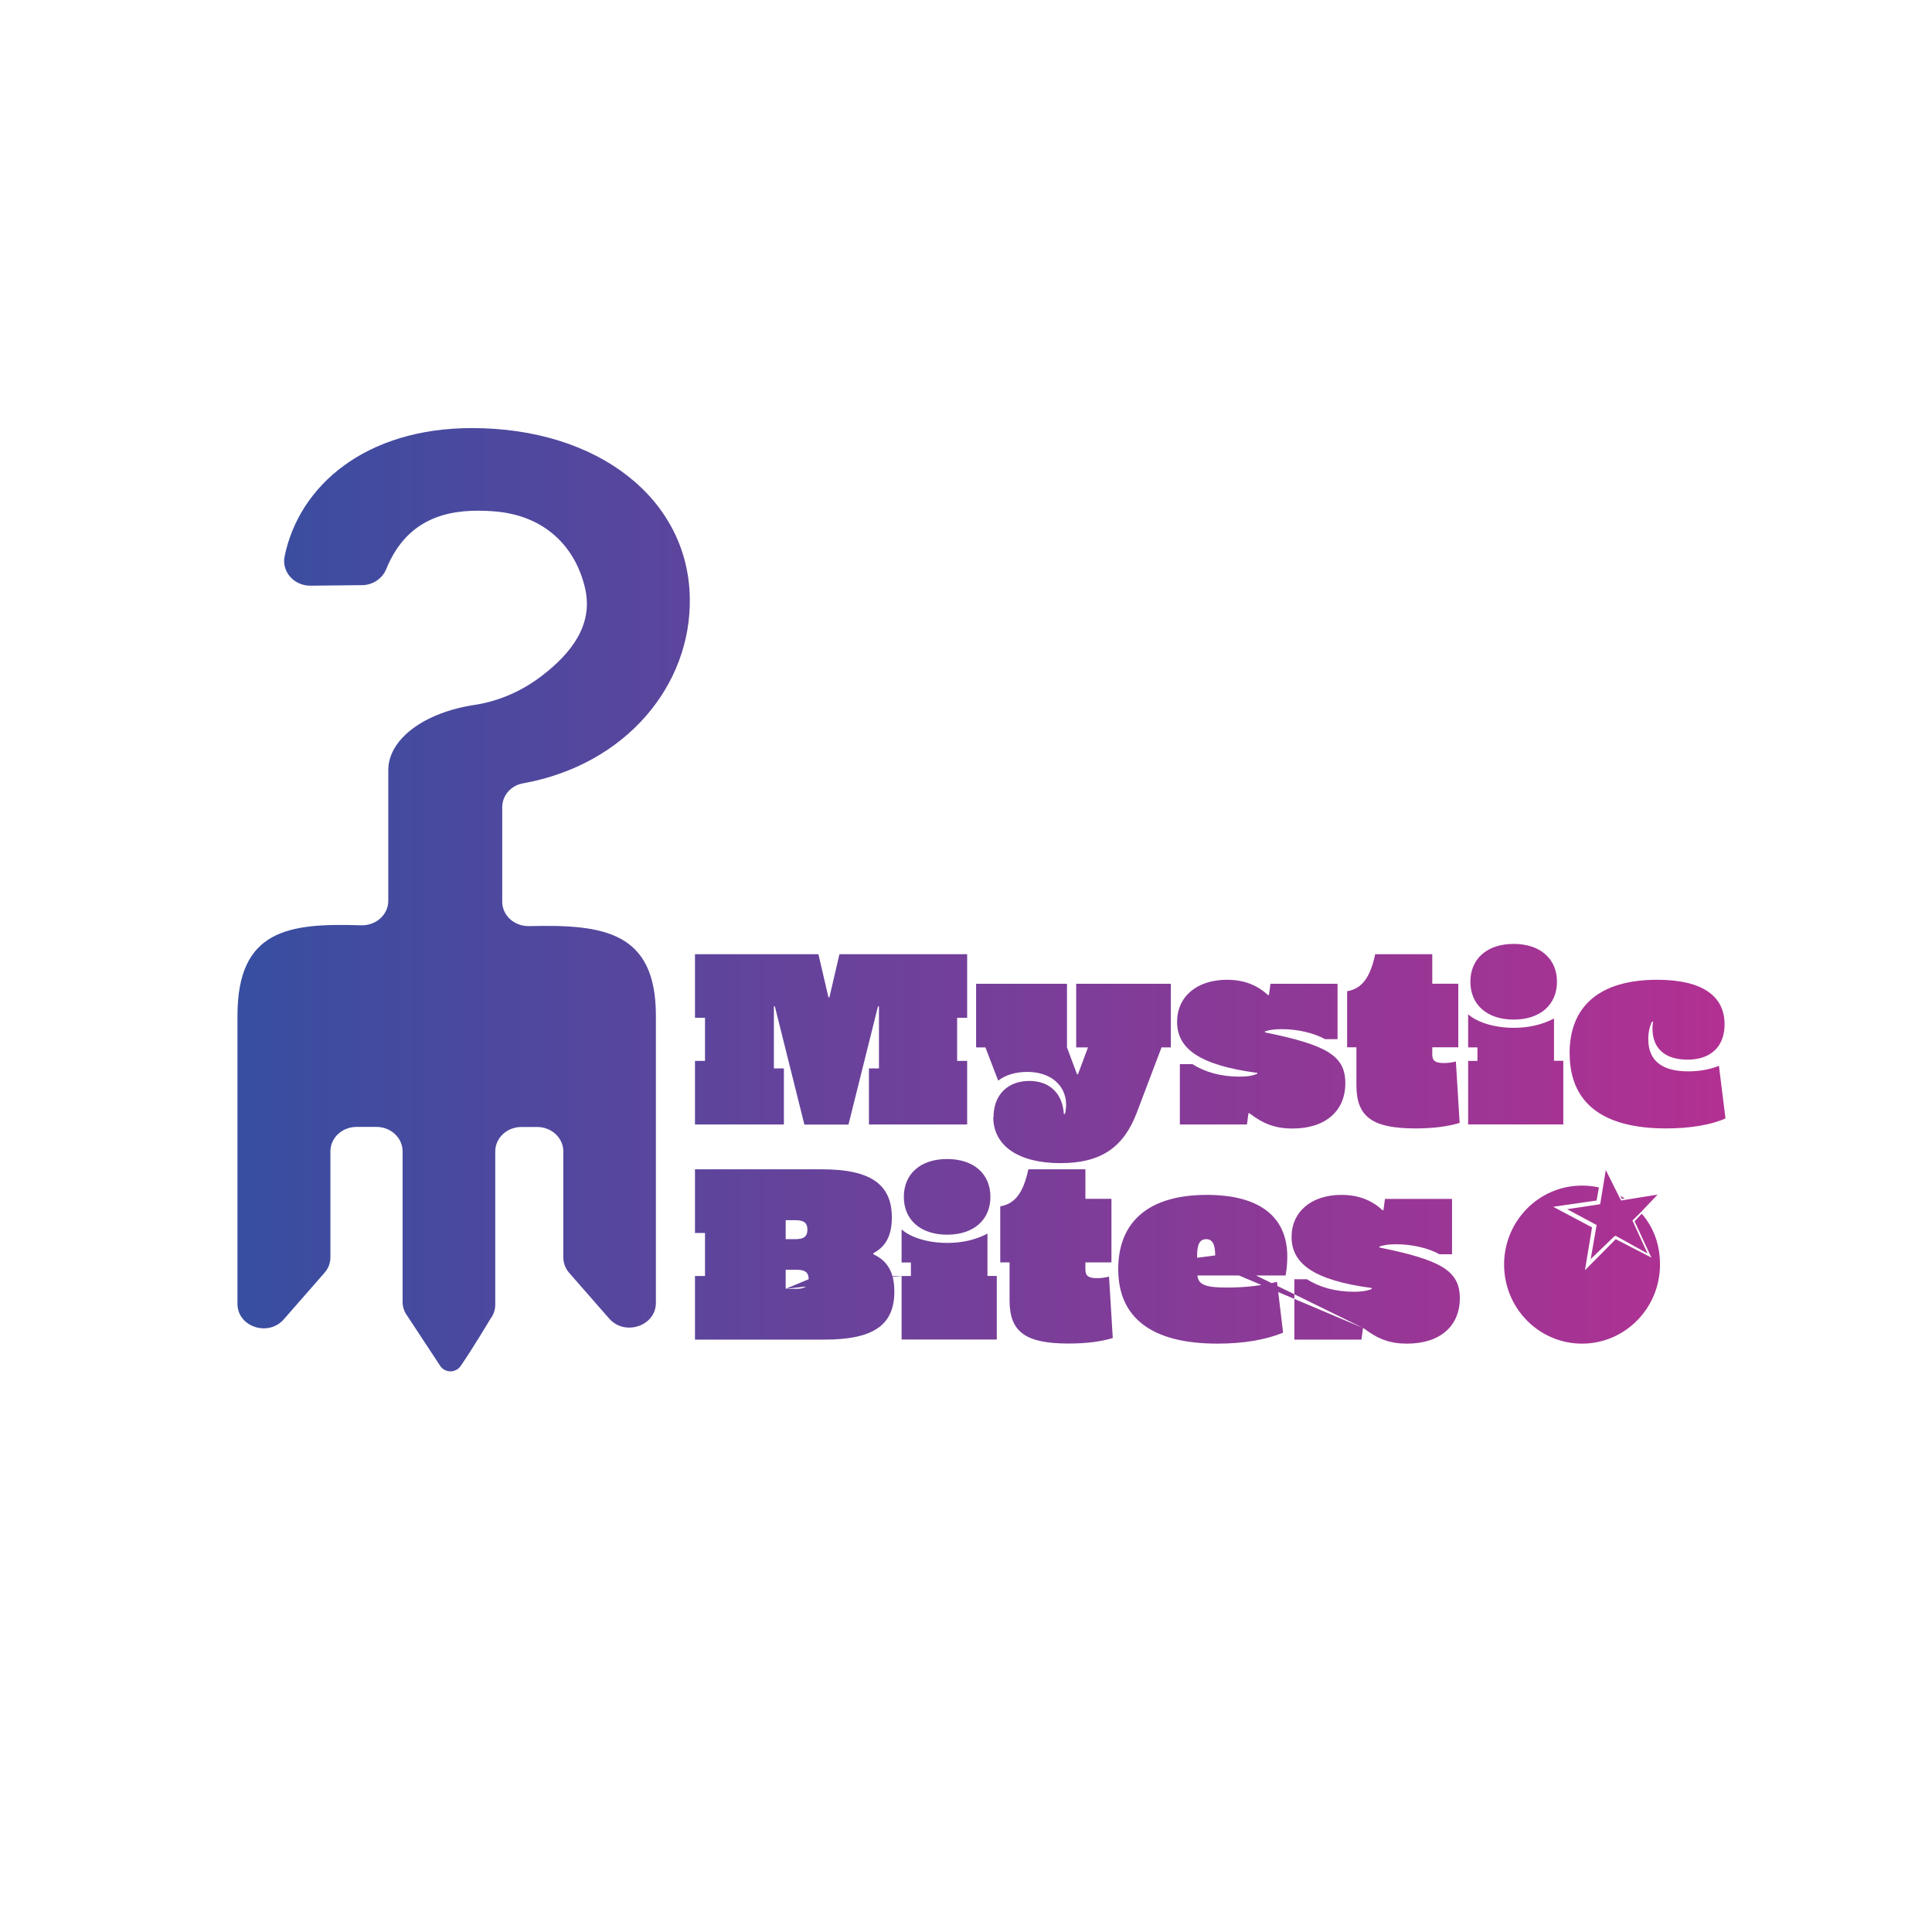
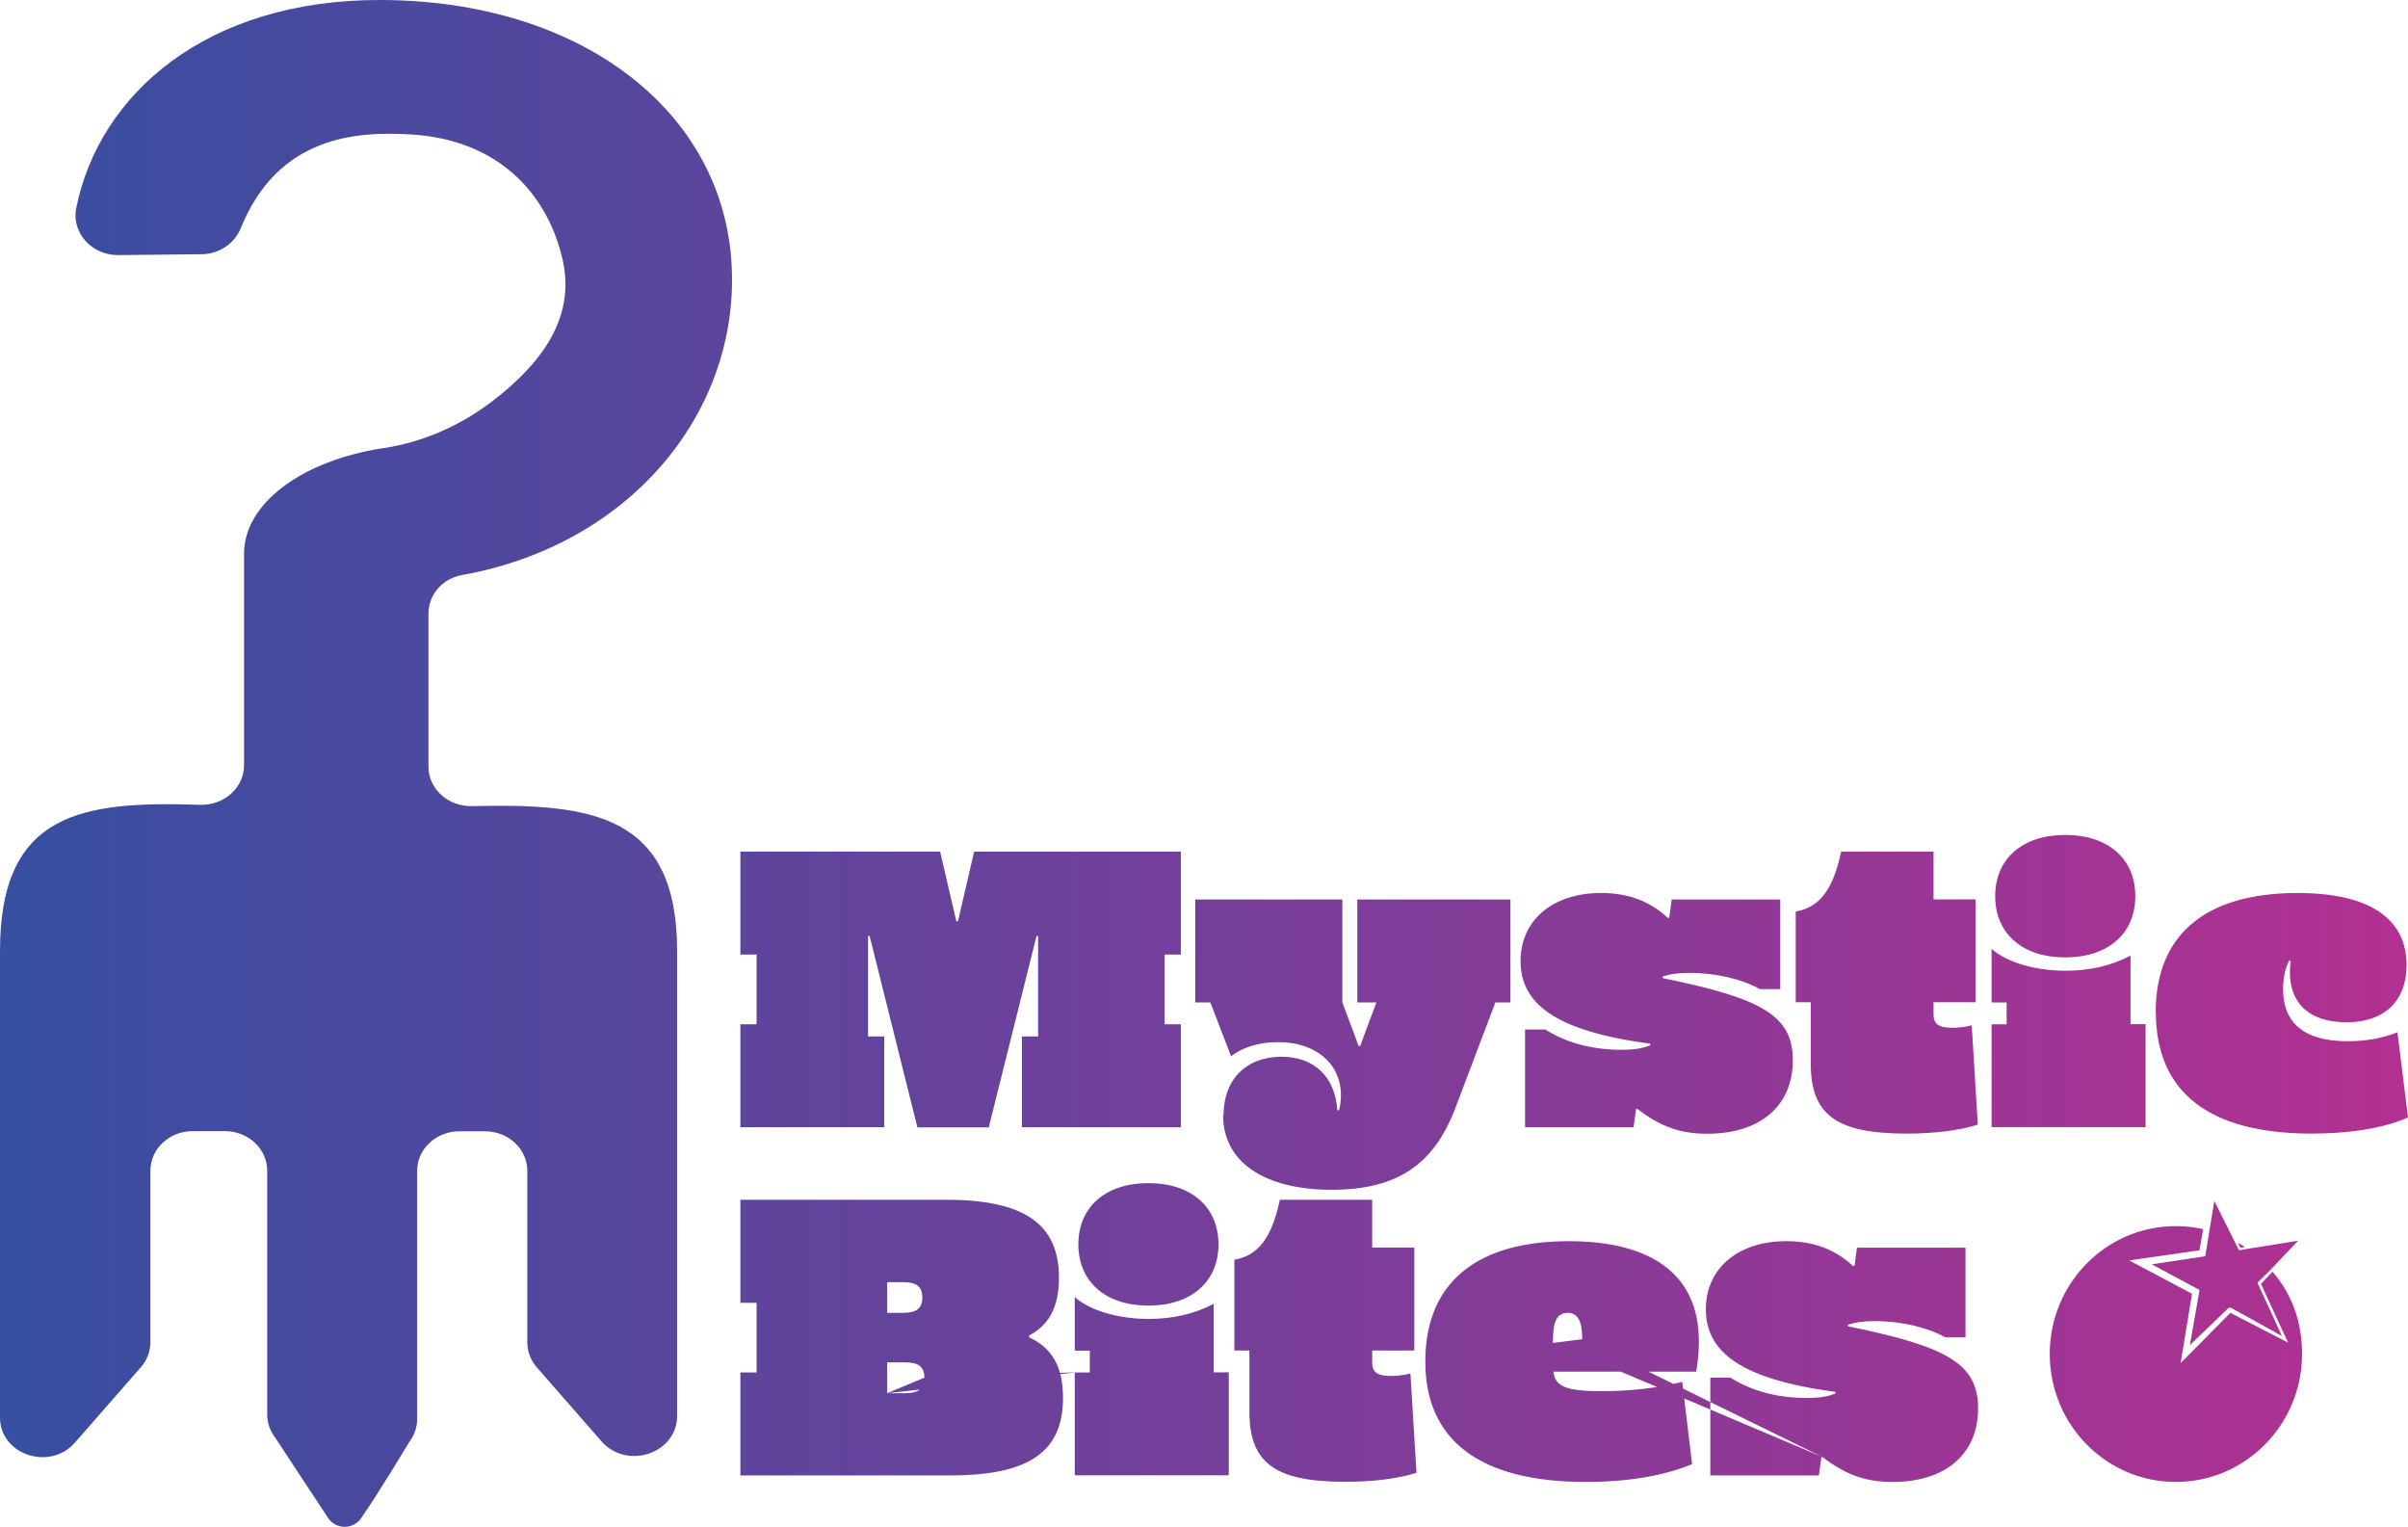
- <svg xmlns="http://www.w3.org/2000/svg" id="Layer_1" data-name="Layer 1" viewBox="0 0 216 216">
+ <svg xmlns="http://www.w3.org/2000/svg" id="Layer_1" data-name="Layer 1" viewBox="0 0 166.36 105.46">
  <defs>
    <style>
      .cls-1 {
-         fill: url(#New_Gradient_Swatch_copy);
+         fill: url(#linear-gradient);
      }
    </style>
-     <linearGradient id="New_Gradient_Swatch_copy" data-name="New Gradient Swatch copy" x1="26.52" y1="100.59" x2="192.89" y2="100.59" gradientUnits="userSpaceOnUse">
+     <linearGradient id="linear-gradient" x1="0" y1="59.55" x2="166.36" y2="59.55" gradientTransform="translate(0 112.28) scale(1 -1)" gradientUnits="userSpaceOnUse">
      <stop offset="0" stop-color="#374ea1" />
      <stop offset="1" stop-color="#b23092" />
    </linearGradient>
  </defs>
-   <path class="cls-1" d="M77.7,118.61h1.12v-4.82h-1.12v-7.11h13.8l1.12,4.82h.11l1.12-4.82h14.28v7.11h-1.12v4.82h1.12v7.11h-10.98v-6.27h1.12v-6.94h-.11l-3.3,13.22h-4.93l-3.3-13.22h-.11v6.94h1.12v6.27h-9.94v-7.11ZM111.08,124.88c0-2.46,1.57-4.03,4-4.03,2.27,0,3.72,1.4,3.86,3.7h.11c.08-.22.14-.64.14-1.04,0-2.18-1.74-3.67-4.34-3.67-1.29,0-2.49.36-3.25.98l-1.43-3.72h-1.04v-7.11h10.16v7.11l1.12,3h.11l1.12-3h-1.32v-7.11h10.58v7.11h-1.04l-2.77,7.31c-1.46,3.81-3.92,5.63-8.54,5.63s-7.5-1.9-7.5-5.15ZM139.69,124.46h-.11l-.17,1.26h-7.5v-6.75h1.4c1.37.87,3.14,1.4,5.26,1.4.84,0,1.4-.08,1.99-.31v-.11c-6.52-.87-8.96-2.74-8.96-5.71,0-2.77,2.16-4.7,5.57-4.7,1.85,0,3.36.56,4.59,1.71h.11l.17-1.26h7.5v6.19h-1.4c-1.26-.7-3.05-1.12-4.87-1.12-.81,0-1.32.08-1.85.25v.11c6.89,1.4,8.99,2.6,8.99,5.68s-2.18,5.07-5.91,5.07c-1.85,0-3.22-.48-4.82-1.71ZM151.65,121.35v-4.26h-1.04v-6.27c1.65-.28,2.58-1.51,3.14-4.14h6.38v3.3h2.91v7.11h-2.91v.81c0,.73.39.95,1.32.95.31,0,.76-.03,1.32-.17l.42,6.86c-1.23.39-2.94.62-4.93.62-4.82,0-6.61-1.29-6.61-4.82ZM164.14,118.61h1.04v-1.51h-1.04v-3.7c1.04.92,2.97,1.51,5.12,1.51,1.65,0,3.14-.34,4.48-1.04v4.73h1.04v7.11h-10.64v-7.11ZM164.39,109.76c0-2.58,1.88-4.23,4.84-4.23s4.84,1.65,4.84,4.23-1.88,4.23-4.84,4.23-4.84-1.65-4.84-4.23ZM175.48,117.77c0-5.35,3.44-8.23,9.8-8.23,4.93,0,7.53,1.74,7.53,4.98,0,2.49-1.54,3.95-4.14,3.95s-3.92-1.32-3.92-3.47c0-.31.03-.53.06-.76l-.11-.03c-.28.56-.42,1.23-.42,1.96,0,2.38,1.48,3.61,4.48,3.61,1.2,0,2.38-.2,3.42-.62l.73,5.88c-1.6.73-4,1.12-6.64,1.12-7.11,0-10.78-2.86-10.78-8.4ZM97.64,140.23v-.12c1.43-.75,2.07-2.04,2.07-4,0-3.72-2.41-5.38-7.81-5.38h-14.2v7.12h1.12v4.81h-1.12v7.11h14.48c5.46,0,7.81-1.62,7.81-5.37,0-2.13-.76-3.45-2.35-4.17ZM87.84,136.42h1.09c.95,0,1.34.31,1.34,1.06s-.39,1.06-1.34,1.06h-1.09v-2.12ZM89.07,144.09h-1.23v-2.13h1.23c.95,0,1.34.31,1.34,1.06s-.39,1.07-1.34,1.07ZM90.41,143.02,87.84,144.09,100.8,142.66h1.04v-1.51h-1.04v-3.7c1.04.92,2.97,1.51,5.12,1.51,1.65,0,3.14-.34,4.48-1.04v4.73h1.04v7.11h-10.64v-7.11ZM101.05,133.81c0-2.58,1.88-4.23,4.84-4.23s4.84,1.65,4.84,4.23-1.88,4.23-4.84,4.23-4.84-1.65-4.84-4.23ZM112.87,145.4v-4.26h-1.04v-6.27c1.65-.28,2.58-1.51,3.14-4.14h6.38v3.3h2.91v7.11h-2.91v.81c0,.73.39.95,1.32.95.31,0,.76-.03,1.32-.17l.42,6.86c-1.23.39-2.94.62-4.93.62-4.82,0-6.61-1.29-6.61-4.82ZM143.92,140.5c0-4.48-3.11-6.91-8.99-6.91-6.41,0-9.91,2.91-9.91,8.31s3.7,8.32,11.09,8.32c2.88,0,5.4-.42,7.34-1.23l-.68-5.68c-1.68.42-3.55.64-5.6.64-2.38,0-3.19-.31-3.3-1.35h9.86c.11-.56.19-1.34.19-2.1ZM135.86,140.62h-2.02v-.26c0-1.26.31-1.82,1.01-1.82s1.01.56,1.01,1.82v.26ZM135.86,140.36,133.84,140.62,152.49,148.51h-.11l-.17,1.26h-7.5v-6.75h1.4c1.37.87,3.14,1.4,5.26,1.4.84,0,1.4-.08,1.99-.31v-.11c-6.52-.87-8.96-2.74-8.96-5.71,0-2.77,2.16-4.7,5.57-4.7,1.85,0,3.36.56,4.59,1.71h.11l.17-1.26h7.5v6.19h-1.4c-1.26-.7-3.05-1.12-4.87-1.12-.81,0-1.32.08-1.85.25v.11c6.89,1.4,8.99,2.6,8.99,5.68s-2.18,5.07-5.91,5.07c-1.85,0-3.22-.48-4.82-1.71ZM181.44,133.86h-.02c-.08-.06-.17-.12-.26-.16l.17.34.31-.05c-.06-.04-.13-.09-.2-.13ZM183.54,135.7l-.79.84,1.75,3.79.14.27-.28-.14-3.72-1.92-2.97,3-.47.47.11-.66.68-4.13c-.82-.44-4.01-2.12-4.34-2.3.35-.05,3.91-.56,4.85-.7l.26-1.46c-.61-.14-1.24-.21-1.89-.21-4.81,0-8.71,3.95-8.71,8.83s3.9,8.84,8.71,8.84,8.72-3.96,8.72-8.84c0-2.22-.7-4.14-2.04-5.68ZM183.42,135.56l.02.02-.93.88M184.2,140.14l-1.69-3.68M184.2,140.14l-1.69-3.68M182.51,136.46l.89-.92,1.92-1.98M185.32,133.56l-1.92,1.98-.89.92.93-.88-.02-.02M181.44,133.86h-.02c-.08-.06-.17-.12-.26-.16l.17.34.31-.05c-.06-.04-.13-.09-.2-.13ZM184.2,140.14l-1.69-3.68M183.4,135.54l1.92-1.98-3.49.56-.48.08c-.15.03-.1.04-.17-.09l-.28-.56-1.37-2.74-.34,2.06-.26,1.6-.03.16-.17.03-3.52.53,3.15,1.69.15.08-.03.16-.64,3.65,2.66-2.56s.12-.06.18-.02l3.52,1.95-1.69-3.68.89-.92ZM59.16,103.54c-1.65.04-3.01-1.19-3.01-2.73v-10.57c0-1.29.96-2.42,2.32-2.66,11.56-2.08,18.83-11.03,18.65-20.72-.17-11.02-10.16-19-24.36-19-11.94,0-19.34,6.48-20.94,14.35-.35,1.7,1.05,3.29,2.91,3.27l5.75-.06c1.21-.01,2.27-.74,2.7-1.79,2.58-6.38,7.99-6.72,11.8-6.48,6.17.38,9.45,4.27,10.44,8.65.93,4.11-1.6,7.27-4.83,9.75-2.17,1.67-4.76,2.84-7.53,3.26-5.56.83-9.65,3.78-9.65,7.3v14.61c0,1.55-1.38,2.78-3.04,2.73-8.14-.27-13.82.5-13.82,10.1v32.22c0,2.57,3.44,3.72,5.18,1.73l4.55-5.2c.43-.49.66-1.1.66-1.73v-11.85c0-1.51,1.31-2.73,2.92-2.73h2.23c1.61,0,2.92,1.22,2.92,2.73v16.84c0,.55.18,1.1.52,1.55l3.68,5.59c.25.39.69.62,1.15.62h0c.45,0,.86-.21,1.12-.57,1.26-1.8,3.35-5.3,3.35-5.3.35-.46.54-1.01.54-1.58v-17.14c0-1.51,1.31-2.73,2.92-2.73h1.77c1.61,0,2.92,1.22,2.92,2.73v11.85c0,.63.23,1.24.66,1.73l4.46,5.1c1.76,2.01,5.23.84,5.23-1.75v-32.1c0-9.41-5.83-10.22-14.13-10.02Z" />
+   <path class="cls-1" d="M51.15,70.75h1.12v-4.82h-1.12v-7.11h13.8l1.12,4.82h.11l1.12-4.82h14.28v7.11h-1.12v4.82h1.12v7.11h-10.98v-6.27h1.12v-6.94h-.11l-3.3,13.22h-4.93l-3.3-13.22h-.11v6.94h1.12v6.27h-9.94s0-7.11,0-7.11ZM84.53,77.02c0-2.46,1.57-4.03,4-4.03,2.27,0,3.72,1.4,3.86,3.7h.11c.08-.22.14-.64.14-1.04,0-2.18-1.74-3.67-4.34-3.67-1.29,0-2.49.36-3.25.98l-1.43-3.72h-1.04v-7.11h10.16v7.11l1.12,3h.11l1.12-3h-1.32v-7.11h10.58v7.11h-1.04l-2.77,7.31c-1.46,3.81-3.92,5.63-8.54,5.63s-7.5-1.9-7.5-5.15h.03ZM113.14,76.6h-.11l-.17,1.26h-7.5v-6.75h1.4c1.37.87,3.14,1.4,5.26,1.4.84,0,1.4-.08,1.99-.31v-.11c-6.52-.87-8.96-2.74-8.96-5.71,0-2.77,2.16-4.7,5.57-4.7,1.85,0,3.36.56,4.59,1.71h.11l.17-1.26h7.5v6.19h-1.4c-1.26-.7-3.05-1.12-4.87-1.12-.81,0-1.32.08-1.85.25v.11c6.89,1.4,8.99,2.6,8.99,5.68s-2.18,5.07-5.91,5.07c-1.85,0-3.22-.48-4.82-1.71h.01ZM125.1,73.49v-4.26h-1.04v-6.27c1.65-.28,2.58-1.51,3.14-4.14h6.38v3.3h2.91v7.11h-2.91v.81c0,.73.39.95,1.32.95.31,0,.76-.03,1.32-.17l.42,6.86c-1.23.39-2.94.62-4.93.62-4.82,0-6.61-1.29-6.61-4.82h0ZM137.59,70.75h1.04v-1.51h-1.04v-3.7c1.04.92,2.97,1.51,5.12,1.51,1.65,0,3.14-.34,4.48-1.04v4.73h1.04v7.11h-10.64v-7.11h0ZM137.84,61.9c0-2.58,1.88-4.23,4.84-4.23s4.84,1.65,4.84,4.23-1.88,4.23-4.84,4.23-4.84-1.65-4.84-4.23ZM148.93,69.91c0-5.35,3.44-8.23,9.8-8.23,4.93,0,7.53,1.74,7.53,4.98,0,2.49-1.54,3.95-4.14,3.95s-3.92-1.32-3.92-3.47c0-.31.03-.53.06-.76l-.11-.03c-.28.56-.42,1.23-.42,1.96,0,2.38,1.48,3.61,4.48,3.61,1.2,0,2.38-.2,3.42-.62l.73,5.88c-1.6.73-4,1.12-6.64,1.12-7.11,0-10.78-2.86-10.78-8.4h0ZM71.09,92.37v-.12c1.43-.75,2.07-2.04,2.07-4,0-3.72-2.41-5.38-7.81-5.38h-14.2v7.12h1.12v4.81h-1.12v7.11h14.48c5.46,0,7.81-1.62,7.81-5.37,0-2.13-.76-3.45-2.35-4.17ZM61.29,88.56h1.09c.95,0,1.34.31,1.34,1.06s-.39,1.06-1.34,1.06h-1.09v-2.12ZM62.52,96.23h-1.23v-2.13h1.23c.95,0,1.34.31,1.34,1.06s-.39,1.07-1.34,1.07ZM63.86,95.16l-2.57,1.07,12.96-1.43h1.04v-1.51h-1.04v-3.7c1.04.92,2.97,1.51,5.12,1.51,1.65,0,3.14-.34,4.48-1.04v4.73h1.04v7.11h-10.64v-7.11l-10.39.37ZM74.5,85.95c0-2.58,1.88-4.23,4.84-4.23s4.84,1.65,4.84,4.23-1.88,4.23-4.84,4.23-4.84-1.65-4.84-4.23ZM86.32,97.54v-4.26h-1.04v-6.27c1.65-.28,2.58-1.51,3.14-4.14h6.38v3.3h2.91v7.11h-2.91v.81c0,.73.39.95,1.32.95.31,0,.76-.03,1.32-.17l.42,6.86c-1.23.39-2.94.62-4.93.62-4.82,0-6.61-1.29-6.61-4.82h0ZM117.37,92.64c0-4.48-3.11-6.91-8.99-6.91-6.41,0-9.91,2.91-9.91,8.31s3.7,8.32,11.09,8.32c2.88,0,5.4-.42,7.34-1.23l-.68-5.68c-1.68.42-3.55.64-5.6.64-2.38,0-3.19-.31-3.3-1.35h9.86c.11-.56.19-1.34.19-2.1h0ZM109.31,92.76h-2.02v-.26c0-1.26.31-1.82,1.01-1.82s1.01.56,1.01,1.82v.26h0ZM109.31,92.5l-2.02.26,18.65,7.89h-.11l-.17,1.26h-7.5v-6.75h1.4c1.37.87,3.14,1.4,5.26,1.4.84,0,1.4-.08,1.99-.31v-.11c-6.52-.87-8.96-2.74-8.96-5.71,0-2.77,2.16-4.7,5.57-4.7,1.85,0,3.36.56,4.59,1.71h.11l.17-1.26h7.5v6.19h-1.4c-1.26-.7-3.05-1.12-4.87-1.12-.81,0-1.32.08-1.85.25v.11c6.89,1.4,8.99,2.6,8.99,5.68s-2.18,5.07-5.91,5.07c-1.85,0-3.22-.48-4.82-1.71l-16.62-8.15ZM154.89,86h-.02c-.08-.06-.17-.12-.26-.16l.17.34.31-.05c-.06-.04-.13-.09-.2-.13h0ZM156.99,87.84l-.79.84,1.75,3.79.14.27-.28-.14-3.72-1.92-2.97,3-.47.47.11-.66.68-4.13c-.82-.44-4.01-2.12-4.34-2.3.35-.05,3.91-.56,4.85-.7l.26-1.46c-.61-.14-1.24-.21-1.89-.21-4.81,0-8.71,3.95-8.71,8.83s3.9,8.84,8.71,8.84,8.72-3.96,8.72-8.84c0-2.22-.7-4.14-2.04-5.68h-.01ZM156.87,87.7l.02.02-.93.88M157.65,92.28l-1.69-3.68M157.65,92.28l-1.69-3.68M155.96,88.6l.89-.92,1.92-1.98M158.77,85.7l-1.92,1.98-.89.92.93-.88-.02-.02M154.89,86h-.02c-.08-.06-.17-.12-.26-.16l.17.34.31-.05c-.06-.04-.13-.09-.2-.13h0ZM157.65,92.28l-1.69-3.68M156.85,87.68l1.92-1.98-3.49.56-.48.08c-.15.03-.1.04-.17-.09l-.28-.56-1.37-2.74-.34,2.06-.26,1.6-.03.16-.17.03-3.52.53,3.15,1.69.15.08-.03.16-.64,3.65,2.66-2.56s.12-.06.18-.02l3.52,1.95-1.69-3.68.89-.92h0ZM32.61,55.68c-1.65.04-3.01-1.19-3.01-2.73v-10.57c0-1.29.96-2.42,2.32-2.66,11.56-2.08,18.83-11.03,18.65-20.72C50.4,7.98,40.41,0,26.21,0,14.27,0,6.87,6.48,5.27,14.35c-.35,1.7,1.05,3.29,2.91,3.27l5.75-.06c1.21-.01,2.27-.74,2.7-1.79,2.58-6.38,7.99-6.72,11.8-6.48,6.17.38,9.45,4.27,10.44,8.65.93,4.11-1.6,7.27-4.83,9.75-2.17,1.67-4.76,2.84-7.53,3.26-5.56.83-9.65,3.78-9.65,7.3v14.61c0,1.55-1.38,2.78-3.04,2.73-8.14-.27-13.82.5-13.82,10.1v32.22c0,2.57,3.44,3.72,5.18,1.73l4.55-5.2c.43-.49.66-1.1.66-1.73v-11.85c0-1.51,1.31-2.73,2.92-2.73h2.23c1.61,0,2.92,1.22,2.92,2.73v16.84c0,.55.18,1.1.52,1.55l3.68,5.59c.25.39.69.62,1.15.62h0c.45,0,.86-.21,1.12-.57,1.26-1.8,3.35-5.3,3.35-5.3.35-.46.54-1.01.54-1.58v-17.14c0-1.51,1.31-2.73,2.92-2.73h1.77c1.61,0,2.92,1.22,2.92,2.73v11.85c0,.63.23,1.24.66,1.73l4.46,5.1c1.76,2.01,5.23.84,5.23-1.75v-32.1c0-9.41-5.83-10.22-14.13-10.02h-.04Z" />
</svg>
